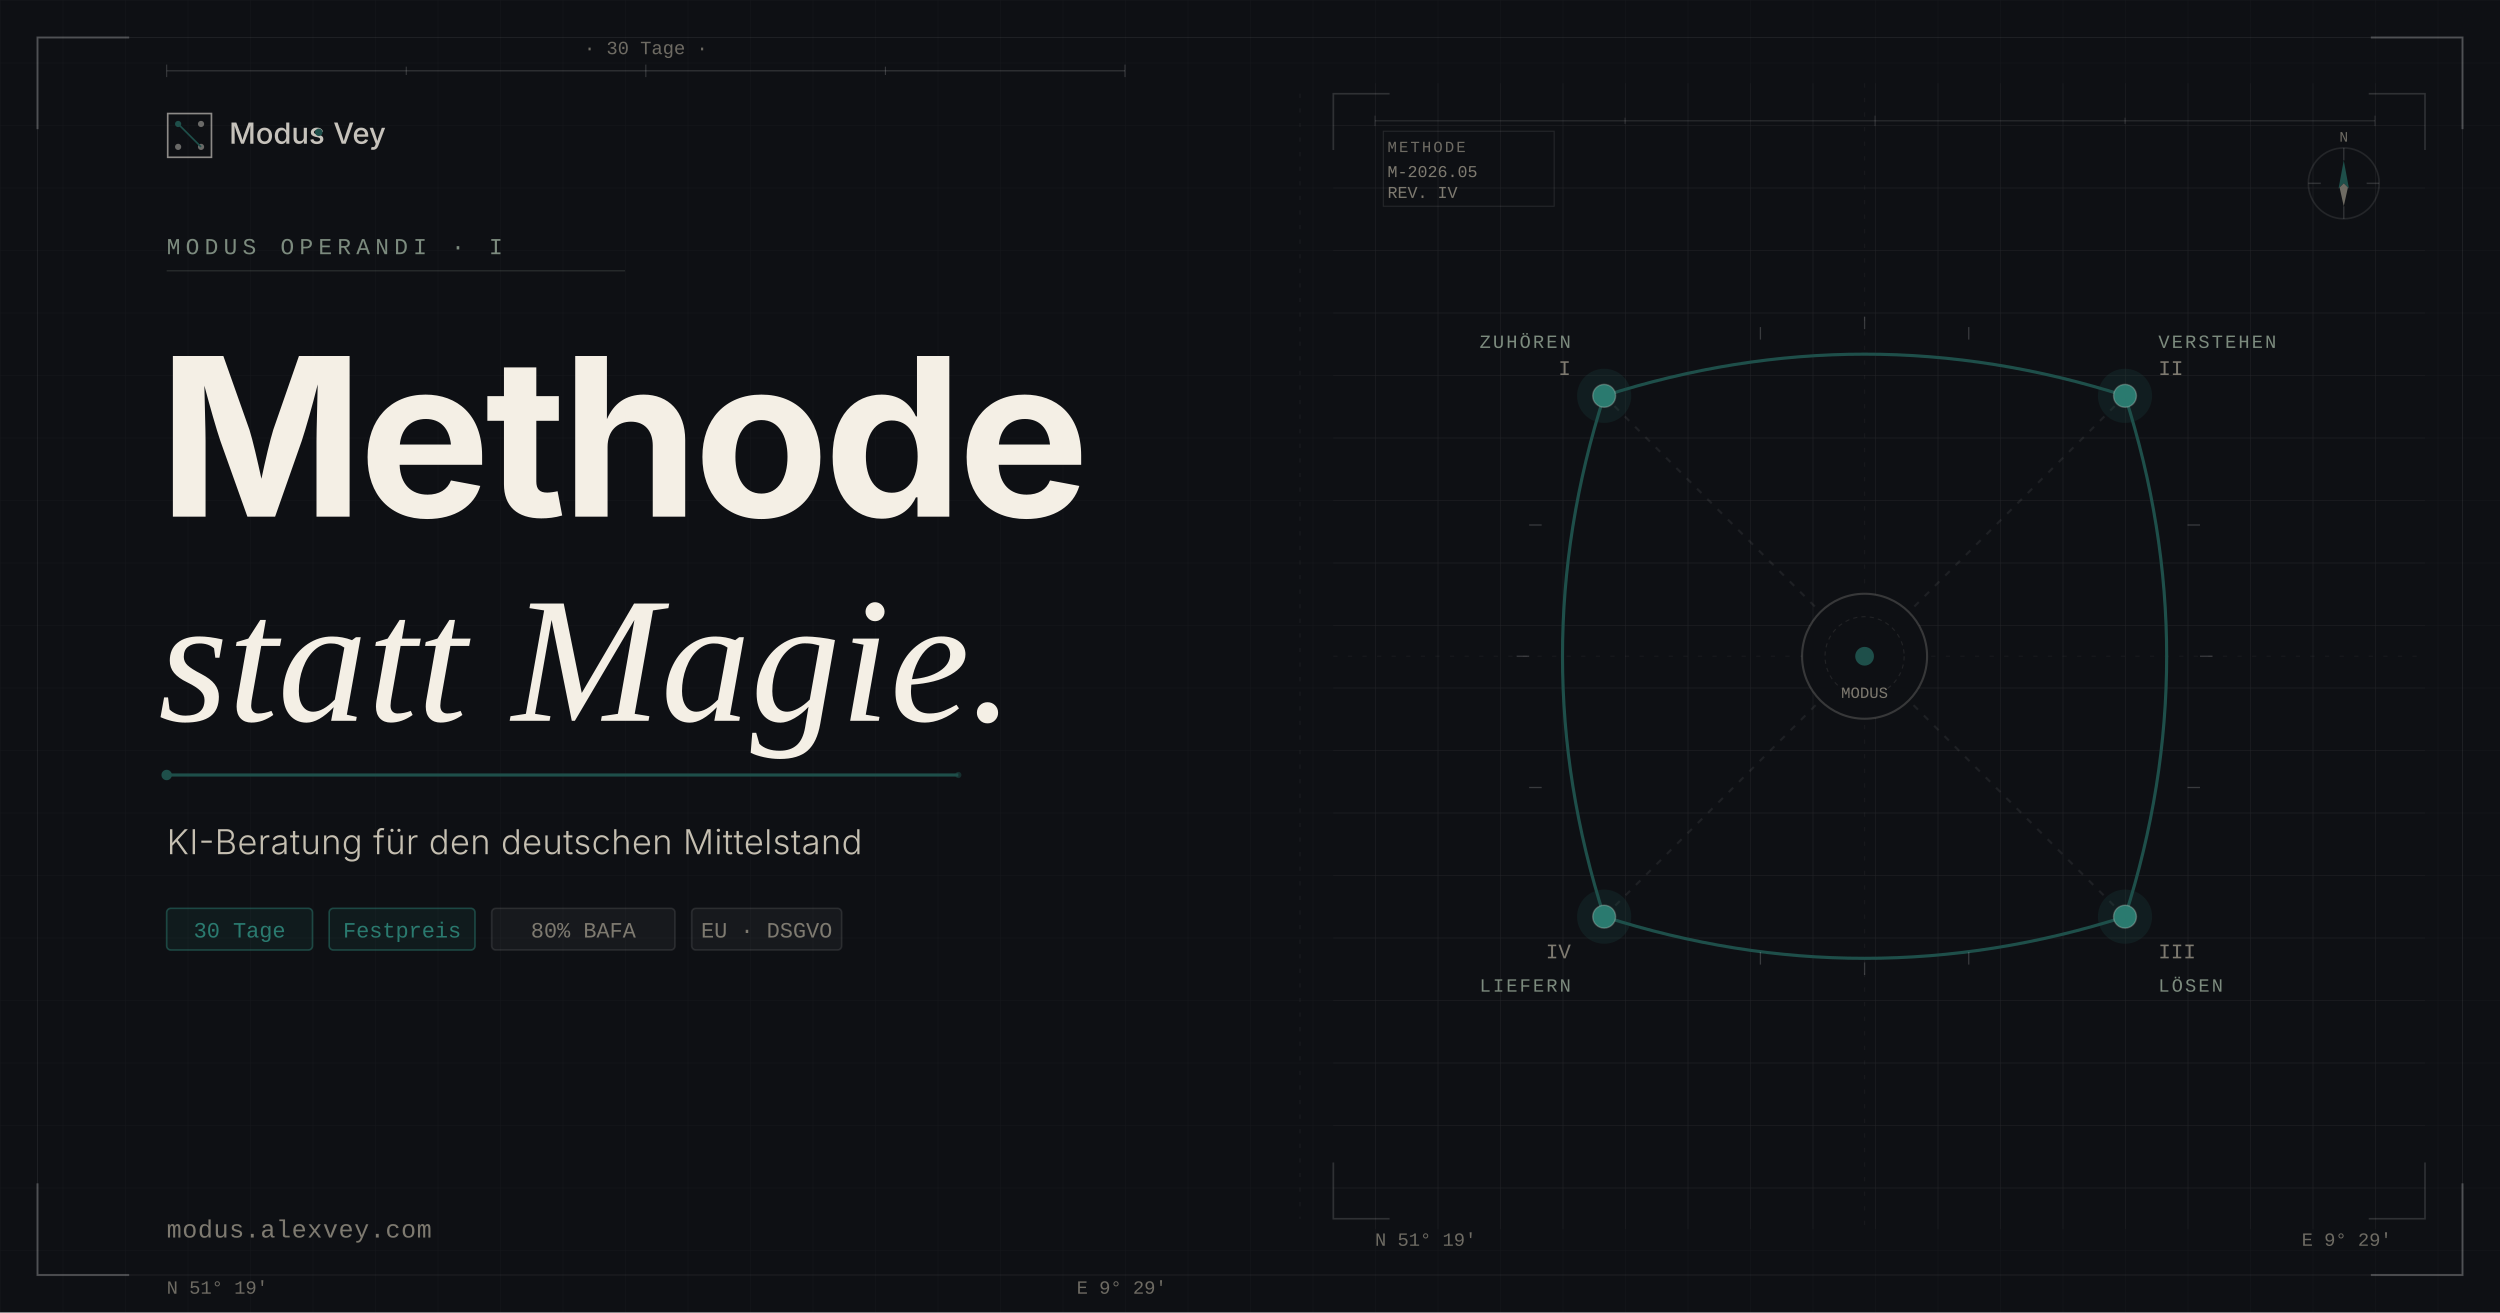
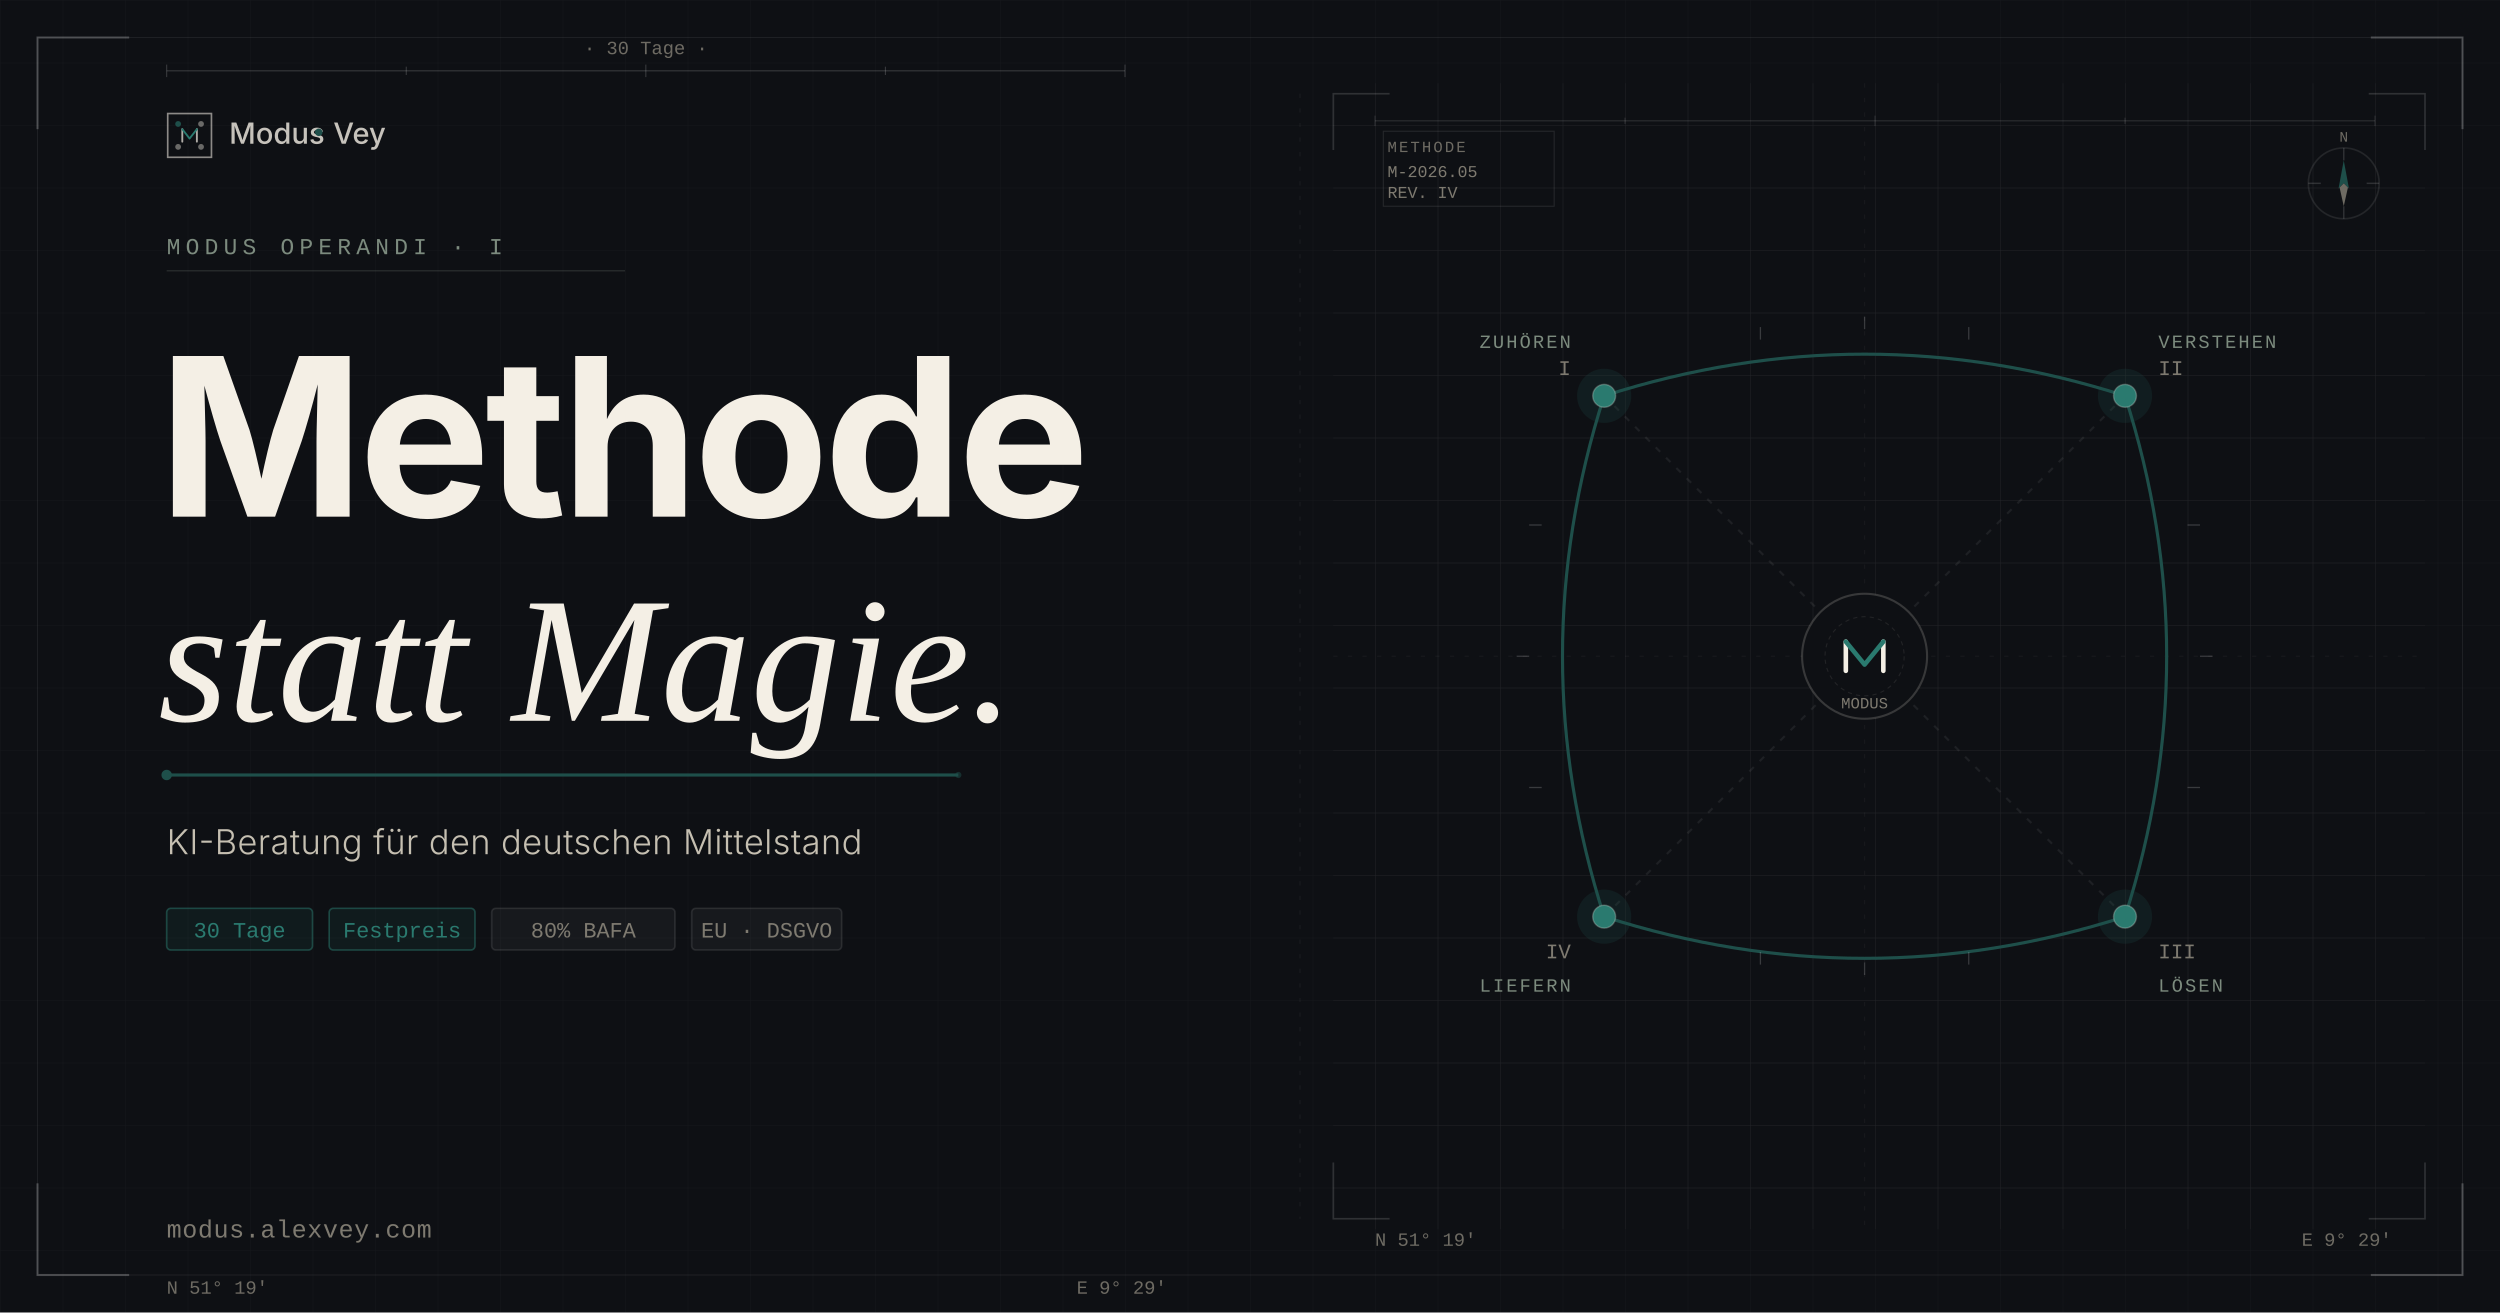
<svg xmlns="http://www.w3.org/2000/svg" viewBox="0 0 1200 630" width="1200" height="630">
  <defs>
    <pattern id="bg-grid" width="30" height="30" patternUnits="userSpaceOnUse">
      <path d="M30 0L0 0 0 30" fill="none" stroke="rgba(255,255,255,0.035)" stroke-width="0.5" />
    </pattern>
    <pattern id="karte-grid" width="30" height="30" patternUnits="userSpaceOnUse">
      <path d="M30 0L0 0 0 30" fill="none" stroke="rgba(255,255,255,0.055)" stroke-width="0.5" />
    </pattern>
  </defs>
  <rect width="1200" height="630" fill="#0E1014" />
  <rect width="1200" height="630" fill="url(#bg-grid)" />
  <rect x="18" y="18" width="1164" height="594" fill="none" stroke="rgba(255,255,255,0.07)" stroke-width="0.5" />
  <g fill="none" stroke="rgba(255,255,255,0.22)" stroke-width="1">
    <path d="M18 62 L18 18 L62 18" />
    <path d="M1182 62 L1182 18 L1138 18" />
    <path d="M18 568 L18 612 L62 612" />
    <path d="M1182 568 L1182 612 L1138 612" />
  </g>
  <g transform="translate(80,34)" stroke="rgba(255,255,255,0.18)" stroke-width="0.5" fill="none">
    <line x1="0" y1="0" x2="460" y2="0" />
    <line x1="0" y1="-3" x2="0" y2="3" />
    <line x1="115" y1="-2" x2="115" y2="2" />
    <line x1="230" y1="-3" x2="230" y2="3" />
    <line x1="345" y1="-2" x2="345" y2="2" />
    <line x1="460" y1="-3" x2="460" y2="3" />
    <text x="230" y="-8" text-anchor="middle" fill="#6E6B63" font-family="'JetBrains Mono','Courier New',monospace" font-size="9" stroke="none">· 30 Tage ·</text>
  </g>
  <text x="80" y="621" fill="#6E6B63" font-family="'JetBrains Mono','Courier New',monospace" font-size="9">N 51° 19'</text>
  <text x="560" y="621" text-anchor="end" fill="#6E6B63" font-family="'JetBrains Mono','Courier New',monospace" font-size="9">E 9° 29'</text>
  <g transform="translate(80,54)">
    <rect x="0.5" y="0.5" width="21" height="21" fill="none" stroke="rgba(244,239,229,0.55)" stroke-width="0.8" />
-     <circle cx="5.5" cy="5.5" r="1.5" fill="#1E4F4A" />
-     <circle cx="16.5" cy="5.5" r="1.5" fill="rgba(244,239,229,0.4)" />
-     <circle cx="16.5" cy="16.5" r="1.5" fill="rgba(244,239,229,0.4)" />
-     <circle cx="5.5" cy="16.5" r="1.5" fill="rgba(244,239,229,0.4)" />
-     <line x1="5.5" y1="5.5" x2="16.5" y2="16.5" stroke="#1E4F4A" stroke-width="0.8" />
+     <circle cx="5.5" cy="5.5" r="1.4" fill="#1E4F4A" />
+     <circle cx="16.5" cy="5.5" r="1.4" fill="rgba(244,239,229,0.4)" />
+     <circle cx="16.5" cy="16.5" r="1.4" fill="rgba(244,239,229,0.4)" />
+     <circle cx="5.5" cy="16.5" r="1.4" fill="rgba(244,239,229,0.4)" />
+     <path d="M7.5 14 V8 M14.5 14 V8" fill="none" stroke="rgba(244,239,229,0.7)" stroke-width="0.9" stroke-linecap="round" />
+     <path d="M7.5 8 L11 12.5 L14.5 8" fill="none" stroke="#2A7A6F" stroke-width="0.9" stroke-linecap="round" stroke-linejoin="round" />
  </g>
  <text x="110" y="69" fill="rgba(244,239,229,0.8)" font-family="'Geist',-apple-system,'Helvetica Neue',sans-serif" font-size="14" font-weight="500">Modus</text>
  <circle cx="153" cy="63.5" r="1.8" fill="#1E4F4A" />
  <text x="160" y="69" fill="rgba(244,239,229,0.8)" font-family="'Geist',-apple-system,'Helvetica Neue',sans-serif" font-size="14" font-weight="500">Vey</text>
  <text x="80" y="122" fill="#7C8B7E" font-family="'JetBrains Mono','Courier New',monospace" font-size="11" letter-spacing="2.5">MODUS OPERANDI · I</text>
  <line x1="80" y1="130" x2="300" y2="130" stroke="rgba(124,139,126,0.3)" stroke-width="0.5" />
  <text x="76" y="248" fill="#F4EFE5" font-family="'Geist',-apple-system,'Helvetica Neue',sans-serif" font-size="106" font-weight="700" letter-spacing="-2.5">Methode</text>
  <text x="76" y="346" fill="#F4EFE5" font-family="'Instrument Serif',Georgia,'Times New Roman',serif" font-size="86" font-style="italic">statt Magie.</text>
  <line x1="80" y1="370" x2="80" y2="370" stroke="#1E4F4A" stroke-width="0" />
  <line x1="80" y1="372" x2="460" y2="372" stroke="#1E4F4A" stroke-width="1.5" />
  <circle cx="80" cy="372" r="2.5" fill="#1E4F4A" />
  <circle cx="460" cy="372" r="1.5" fill="rgba(30,79,74,0.5)" />
  <text x="80" y="410" fill="#C5BFB1" font-family="'Geist',-apple-system,'Helvetica Neue',sans-serif" font-size="16.5" font-weight="300" letter-spacing="0.2">KI-Beratung für den deutschen Mittelstand</text>
  <g font-family="'JetBrains Mono','Courier New',monospace" font-size="10.5">
    <rect x="80" y="436" width="70" height="20" rx="2" fill="rgba(30,79,74,0.18)" stroke="rgba(42,122,111,0.5)" stroke-width="0.8" />
    <text x="115" y="450" text-anchor="middle" fill="#2A7A6F">30 Tage</text>
    <rect x="158" y="436" width="70" height="20" rx="2" fill="rgba(30,79,74,0.18)" stroke="rgba(42,122,111,0.5)" stroke-width="0.8" />
    <text x="193" y="450" text-anchor="middle" fill="#2A7A6F">Festpreis</text>
    <rect x="236" y="436" width="88" height="20" rx="2" fill="rgba(255,255,255,0.04)" stroke="rgba(255,255,255,0.1)" stroke-width="0.8" />
    <text x="280" y="450" text-anchor="middle" fill="#7E7A70">80% BAFA</text>
    <rect x="332" y="436" width="72" height="20" rx="2" fill="rgba(255,255,255,0.04)" stroke="rgba(255,255,255,0.1)" stroke-width="0.8" />
    <text x="368" y="450" text-anchor="middle" fill="#7E7A70">EU · DSGVO</text>
  </g>
  <text x="80" y="594" fill="#7E7A70" font-family="'JetBrains Mono','Courier New',monospace" font-size="12" letter-spacing="0.3">modus.alexvey.com</text>
  <line x1="624" y1="45" x2="624" y2="585" stroke="rgba(255,255,255,0.05)" stroke-width="0.5" stroke-dasharray="2 5" />
  <rect x="640" y="40" width="524" height="550" fill="url(#karte-grid)" />
  <g fill="none" stroke="rgba(255,255,255,0.14)" stroke-width="0.8">
    <path d="M640 72 L640 45 L667 45" />
    <path d="M1164 72 L1164 45 L1137 45" />
    <path d="M640 558 L640 585 L667 585" />
    <path d="M1164 558 L1164 585 L1137 585" />
  </g>
  <g transform="translate(660,58)" stroke="rgba(255,255,255,0.13)" stroke-width="0.5" fill="none">
    <line x1="0" y1="0" x2="480" y2="0" />
    <line x1="0" y1="-2.5" x2="0" y2="2.5" />
    <line x1="120" y1="-1.5" x2="120" y2="1.5" />
    <line x1="240" y1="-2.5" x2="240" y2="2.5" />
    <line x1="360" y1="-1.5" x2="360" y2="1.5" />
    <line x1="480" y1="-2.5" x2="480" y2="2.5" />
  </g>
  <g transform="translate(666,73)">
    <rect x="-2" y="-10" width="82" height="36" fill="none" stroke="rgba(255,255,255,0.1)" stroke-width="0.5" />
    <text x="0" y="0" fill="#6E6B63" font-family="'JetBrains Mono','Courier New',monospace" font-size="7.5" letter-spacing="1">METHODE</text>
    <text x="0" y="12" fill="#7E7A70" font-family="'JetBrains Mono','Courier New',monospace" font-size="8">M-2026.05</text>
    <text x="0" y="22" fill="#7E7A70" font-family="'JetBrains Mono','Courier New',monospace" font-size="8">REV. IV</text>
  </g>
  <g transform="translate(1125,88)">
    <circle cx="0" cy="0" r="17" fill="none" stroke="rgba(255,255,255,0.09)" stroke-width="0.8" />
    <line x1="0" y1="-17" x2="0" y2="-11" stroke="rgba(255,255,255,0.14)" stroke-width="0.7" />
    <line x1="0" y1="17" x2="0" y2="11" stroke="rgba(255,255,255,0.14)" stroke-width="0.7" />
    <line x1="-17" y1="0" x2="-11" y2="0" stroke="rgba(255,255,255,0.14)" stroke-width="0.7" />
    <line x1="17" y1="0" x2="11" y2="0" stroke="rgba(255,255,255,0.14)" stroke-width="0.7" />
    <polygon points="0,-11 -2.5,2.5 0,0 2.5,2.5" fill="#1E4F4A" />
    <polygon points="0,11 -2,2 0,0 2,2" fill="#6E6B63" />
    <text x="0" y="-20" text-anchor="middle" fill="#6E6B63" font-family="'JetBrains Mono','Courier New',monospace" font-size="7">N</text>
  </g>
  <text x="660" y="598" fill="#6E6B63" font-family="'JetBrains Mono','Courier New',monospace" font-size="9">N 51° 19'</text>
  <text x="1148" y="598" text-anchor="end" fill="#6E6B63" font-family="'JetBrains Mono','Courier New',monospace" font-size="9">E 9° 29'</text>
  <line x1="895" y1="40" x2="895" y2="590" stroke="rgba(255,255,255,0.04)" stroke-width="0.5" stroke-dasharray="2 5" />
  <line x1="640" y1="315" x2="1164" y2="315" stroke="rgba(255,255,255,0.04)" stroke-width="0.5" stroke-dasharray="2 5" />
  <g fill="none" stroke="rgba(255,255,255,0.07)" stroke-dasharray="3 4" stroke-width="1">
    <path d="M770,190 Q895,150 1020,190" />
    <path d="M1020,190 Q1060,315 1020,440" />
    <path d="M1020,440 Q895,480 770,440" />
    <path d="M770,440 Q730,315 770,190" />
    <path d="M770,190 L1020,440" />
    <path d="M1020,190 L770,440" />
  </g>
  <g fill="none" stroke="#1E4F4A" stroke-width="1.5">
    <path d="M770,190 Q895,150 1020,190" />
    <path d="M1020,190 Q1060,315 1020,440" />
    <path d="M1020,440 Q895,480 770,440" />
    <path d="M770,440 Q730,315 770,190" />
  </g>
  <g stroke="rgba(255,255,255,0.18)" stroke-width="0.6" fill="none">
    <line x1="845" y1="157" x2="845" y2="163" />
    <line x1="895" y1="152" x2="895" y2="158" />
    <line x1="945" y1="157" x2="945" y2="163" />
    <line x1="1050" y1="252" x2="1056" y2="252" />
    <line x1="1056" y1="315" x2="1062" y2="315" />
    <line x1="1050" y1="378" x2="1056" y2="378" />
    <line x1="845" y1="457" x2="845" y2="463" />
    <line x1="895" y1="462" x2="895" y2="468" />
    <line x1="945" y1="457" x2="945" y2="463" />
    <line x1="734" y1="252" x2="740" y2="252" />
    <line x1="728" y1="315" x2="734" y2="315" />
    <line x1="734" y1="378" x2="740" y2="378" />
  </g>
  <circle cx="770" cy="190" r="13" fill="rgba(30,79,74,0.22)" />
  <circle cx="1020" cy="190" r="13" fill="rgba(30,79,74,0.22)" />
  <circle cx="1020" cy="440" r="13" fill="rgba(30,79,74,0.22)" />
  <circle cx="770" cy="440" r="13" fill="rgba(30,79,74,0.22)" />
  <circle cx="770" cy="190" r="5.5" fill="#2A7A6F" stroke="rgba(244,239,229,0.25)" stroke-width="0.7" />
  <circle cx="1020" cy="190" r="5.5" fill="#2A7A6F" stroke="rgba(244,239,229,0.25)" stroke-width="0.7" />
  <circle cx="1020" cy="440" r="5.5" fill="#2A7A6F" stroke="rgba(244,239,229,0.25)" stroke-width="0.7" />
  <circle cx="770" cy="440" r="5.5" fill="#2A7A6F" stroke="rgba(244,239,229,0.25)" stroke-width="0.7" />
  <text x="754" y="180" text-anchor="end" fill="#7E7A70" font-family="'JetBrains Mono','Courier New',monospace" font-size="10">I</text>
  <text x="1036" y="180" fill="#7E7A70" font-family="'JetBrains Mono','Courier New',monospace" font-size="10">II</text>
  <text x="1036" y="460" fill="#7E7A70" font-family="'JetBrains Mono','Courier New',monospace" font-size="10">III</text>
  <text x="754" y="460" text-anchor="end" fill="#7E7A70" font-family="'JetBrains Mono','Courier New',monospace" font-size="10">IV</text>
  <text x="754" y="167" text-anchor="end" fill="#7C8B7E" font-family="'JetBrains Mono','Courier New',monospace" font-size="9" letter-spacing="1">ZUHÖREN</text>
  <text x="1036" y="167" fill="#7C8B7E" font-family="'JetBrains Mono','Courier New',monospace" font-size="9" letter-spacing="1">VERSTEHEN</text>
  <text x="1036" y="476" fill="#7C8B7E" font-family="'JetBrains Mono','Courier New',monospace" font-size="9" letter-spacing="1">LÖSEN</text>
  <text x="754" y="476" text-anchor="end" fill="#7C8B7E" font-family="'JetBrains Mono','Courier New',monospace" font-size="9" letter-spacing="1">LIEFERN</text>
  <circle cx="895" cy="315" r="30" fill="#0E1014" stroke="rgba(244,239,229,0.18)" stroke-width="1" />
  <circle cx="895" cy="315" r="19" fill="none" stroke="rgba(244,239,229,0.09)" stroke-width="0.5" stroke-dasharray="2 2" />
-   <circle cx="895" cy="315" r="4.5" fill="#1E4F4A" />
-   <text x="895" y="335" text-anchor="middle" fill="#7E7A70" font-family="'JetBrains Mono','Courier New',monospace" font-size="7.5">MODUS</text>
+   <g stroke-linecap="round" stroke-linejoin="round" fill="none">
+     <path d="M886 322 V308 M904 322 V308" stroke="#F4EFE5" stroke-width="2.2" />
+     <path d="M886 308 L895 319 L904 308" stroke="#2A7A6F" stroke-width="2.2" />
+   </g>
+   <text x="895" y="340" text-anchor="middle" fill="#7E7A70" font-family="'JetBrains Mono','Courier New',monospace" font-size="7.5">MODUS</text>
</svg>
